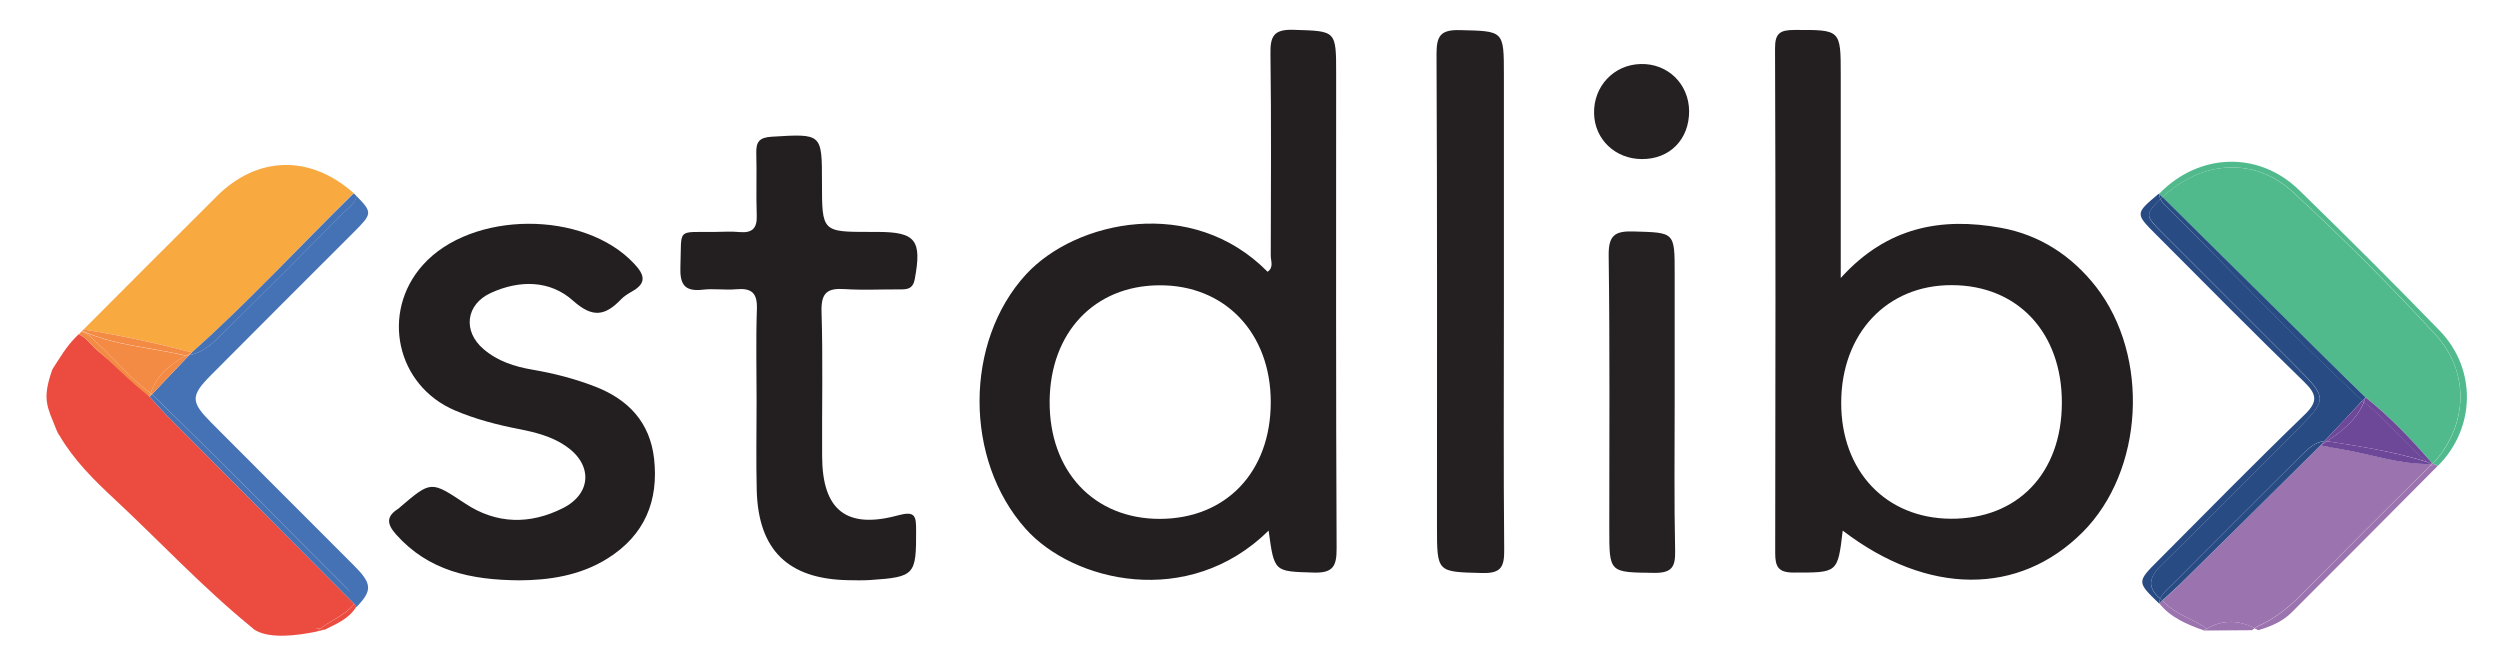
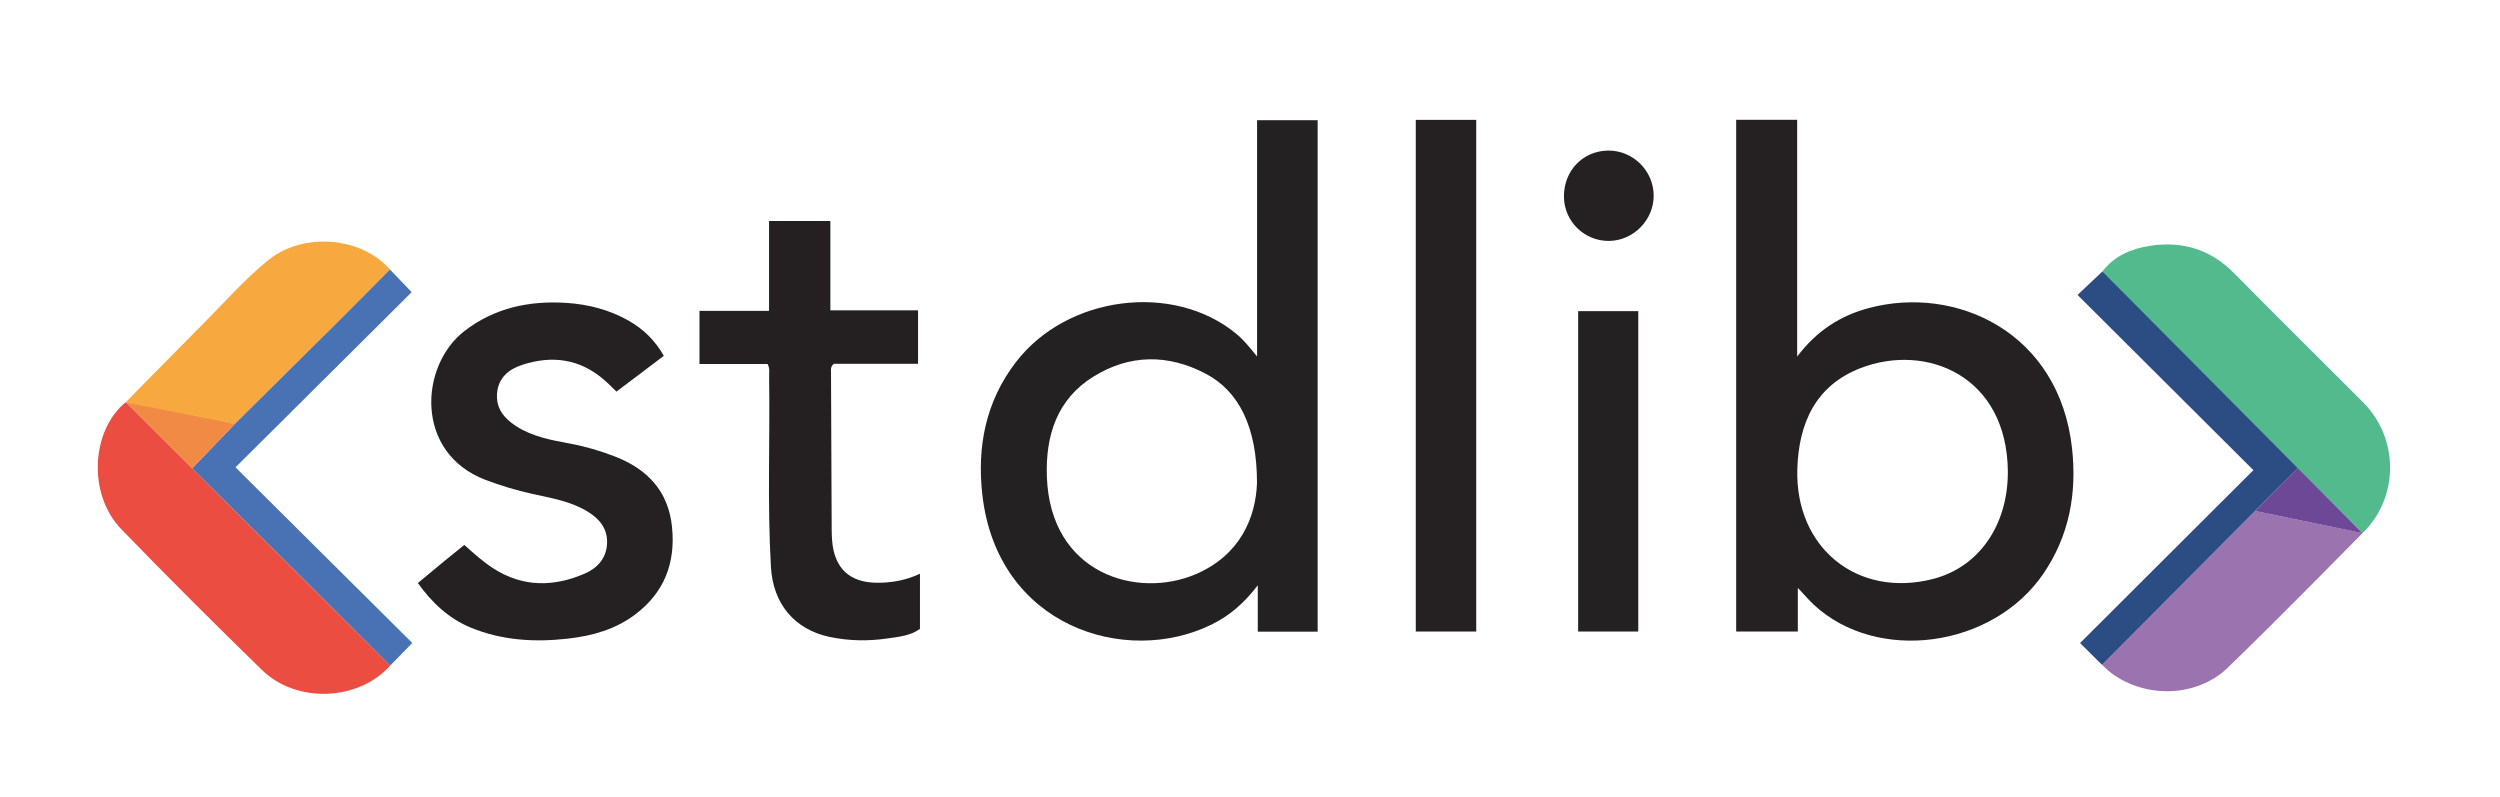
- <svg xmlns="http://www.w3.org/2000/svg" version="1.1" id="Layer_1" x="0px" y="0px" viewBox="0 0 1643.9 432" style="enable-background:new 0 0 1643.9 432;" xml:space="preserve">
-   <style type="text/css">
- 	.st0{fill:#FEFEFE;}
- 	.st1{fill:#F4A755;}
- 	.st2{fill:#88CCE0;}
- 	.st3{fill:#717174;}
- 	.st4{fill:#727275;}
- 	.st5{fill:#1B3F77;}
- 	.st6{fill:#146B93;}
- 	.st7{fill:#1896D3;}
- 	.st8{fill:#737376;}
- 	.st9{fill:#747477;}
- 	.st10{fill:#EBF0F4;}
- 	.st11{fill:#F0F4F8;}
- 	.st12{fill:#F39D42;}
- 	.st13{fill:#F4A049;}
- 	.st14{fill:#F3A149;}
- 	.st15{fill:#F3A048;}
- 	.st16{fill:#F4A34E;}
- 	.st17{fill:#F39B3E;}
- 	.st18{fill:#F39C40;}
- 	.st19{fill:#F29634;}
- 	.st20{fill:#F39D41;}
- 	.st21{fill:#F39E44;}
- 	.st22{fill:#F29838;}
- 	.st23{fill:#F2922D;}
- 	.st24{fill:#F39F47;}
- 	.st25{fill:#F29635;}
- 	.st26{fill:#E0F1F6;}
- 	.st27{fill:#E6F2F8;}
- 	.st28{fill:#C8DCEC;}
- 	.st29{fill:#FDFDFD;}
- 	.st30{fill:none;}
- 	.st31{fill:#F39A3D;}
- 	.st32{fill:#757578;}
- 	.st33{fill:#F39A3C;}
- 	.st34{fill:#F3993B;}
- 	.st35{fill:#F39839;}
- 	.st36{fill:#F29736;}
- 	.st37{fill:#F29839;}
- 	.st38{fill:#F29431;}
- 	.st39{fill:#F29737;}
- 	.st40{fill:#F29532;}
- 	.st41{fill:#F29533;}
- 	.st42{fill:#F2932E;}
- 	.st43{fill:#F29531;}
- 	.st44{fill:#F2902A;}
- 	.st45{fill:#F29029;}
- 	.st46{fill:#F2912B;}
- 	.st47{fill:#1595D2;}
- 	.st48{fill:#E1EAF4;}
- 	.st49{fill:#E2EFF7;}
- 	.st50{fill:#E1F1F7;}
- 	.st51{fill:#F1F1F1;}
- 	.st52{fill:#231F20;}
- 	.st53{fill:#231E1F;}
- 	.st54{fill:#EC4D40;}
- 	.st55{fill:#51BA8C;}
- 	.st56{fill:#262223;}
- 	.st57{fill:#F7A83F;}
- 	.st58{fill:#9B71B0;}
- 	.st59{fill:#4473B5;}
- 	.st60{fill:#252122;}
- 	.st61{fill:#264A83;}
- 	.st62{fill:#211D1E;}
- 	.st63{fill:#130C0E;}
- 	.st64{fill:#080000;}
- 	.st65{fill:#090000;}
- 	.st66{fill:#010000;}
- 	.st67{fill:#110B0C;}
- 	.st68{fill:#040203;}
- 	.st69{fill:#0C0708;}
- 	.st70{fill:#F48A44;}
- 	.st71{fill:#6D4897;}
- 	.st72{fill:#242021;}
- 	.st73{fill:#EC4C40;}
- 	.st74{fill:#51BA8D;}
- 	.st75{fill:#F8A940;}
- 	.st76{fill:#9B73AF;}
- 	.st77{fill:#4572B5;}
- 	.st78{fill:#284B84;}
- 	.st79{fill:#F38B45;}
- 	.st80{fill:#6D4798;}
- </style>
-   <g>
-     <path class="st52" d="M1315.7,149.8c-39-7.1-74.9-0.7-105.3,33c0-47.2,0-90.3,0-133.4c0-30.1,0-29.8-30.5-29.7   c-9.3,0-12.8,2.1-12.7,12.2c0.4,110.6,0.3,221.1,0.1,331.7c0,9.1,2,12.9,12.2,12.9c28.9,0,28.9,0.5,32.2-27.6   c55.9,42.8,115.9,42.9,157.7,1.1c40.3-40.3,44.5-115.6,8.8-161.5C1362.2,168.1,1341.2,154.4,1315.7,149.8z M1282.7,341.1   c-42.7-0.3-72.1-31.4-72-76.3c0.1-45.6,30.1-77.5,72.8-77.3c43.3,0.1,72.4,31.2,72.3,77.4C1355.7,311.2,1326.7,341.4,1282.7,341.1z   " />
-     <path class="st52" d="M878.6,48.5c0-28.8,0-28-28.2-28.9c-13-0.4-15.2,4.4-15,16c0.6,44.2,0.3,88.4,0.2,132.5   c0,3.5,2.1,7.8-2.1,10.6c-49.4-50.2-126-33.9-158.8,1.7c-40.7,44.3-40.8,122-0.2,167.4c31.1,34.8,106.9,53.1,159.7,1.1   c3.7,27.5,3.7,26.8,29.5,27.6c12.6,0.4,15.3-3.9,15.2-15.9C878.4,256.7,878.6,152.6,878.6,48.5z M762.6,341.2   c-43.3,0-72.7-31.3-72.4-77.3c0.3-45.2,29.4-76.1,72.1-76.3c43.1-0.3,73.3,31.3,73.3,76.8C835.6,310.3,806.3,341.1,762.6,341.2z" />
-     <path class="st52" d="M391.3,254.2c-13.4-5.2-27.1-8.7-41.1-11.1c-11.8-2-23-5.6-32.2-13.5c-13.9-11.8-11.7-29.5,4.8-37   c18.8-8.6,38.9-8.5,54.1,5.2c12.9,11.5,21.1,9.8,31.4-0.9c2-2.1,4.6-3.7,7.2-5.2c9.7-5.4,8.6-10.8,1.5-18.3   c-32.9-35.3-107-35-139,0.9c-27.9,31.3-17.3,79.3,21.2,95.6c13.6,5.8,27.9,9.5,42.4,12.3c10.6,2.1,21.2,4.8,30.3,11   c17.8,12,17.4,31.2-1.7,40.9c-21.6,10.9-43.7,10.7-64.3-3c-22.4-14.8-22.3-15.1-42.5,2.1c-0.4,0.3-0.7,0.7-1.1,1   c-7.9,5-8.6,9.7-1.8,17.3c21.2,23.7,48.6,29.9,81.1,30.1c18.7-0.1,39.6-2.8,58.1-14.5c24.2-15.2,33.5-37.8,30.4-65.5   C427.4,277.8,413.3,262.7,391.3,254.2z" />
-     <path class="st52" d="M555.5,190.1c12.2,0.8,24.5,0.1,36.8,0.2c4.8,0,8.1-0.7,9.2-6.7c4.8-25.7,0.7-31.1-24.7-31.1   c-1.5,0-2.9,0-4.4,0c-31.9,0-31.9,0-31.9-32.6c0-32.3,0-32-33.1-30c-7.7,0.5-10.3,3-10.1,10.6c0.4,13.7-0.2,27.5,0.3,41.2   c0.3,8.4-2.9,11.6-11.2,10.9c-5.4-0.5-10.8-0.2-16.2-0.1c-25.9,0.3-21.8-3-22.8,22.8c-0.4,11.3,2.4,16.6,14.6,15.2   c7.3-0.9,14.8,0.4,22.1-0.3c10.1-0.9,14,2.4,13.6,13.1c-0.7,20.1-0.2,40.2-0.2,60.4c0,19.6-0.4,39.3,0.1,58.9   c1.1,39.1,20.6,58.1,59.9,58.9c4.9,0.1,9.8,0.2,14.7-0.1c29.5-2,30.3-3.3,30.2-32.8c0-9.3-0.6-12.8-12-9.7   c-33.9,9.2-49.6-3.5-49.8-38.6c-0.2-31.9,0.6-63.8-0.4-95.7C539.9,192,544.5,189.4,555.5,190.1z" />
-     <path class="st72" d="M988.9,198.1c0-49.6,0-99.2,0-148.7c0-29.5,0-28.9-29-29.6c-12.6-0.3-15.3,3.7-15.3,15.7   c0.5,103.6,0.3,207.1,0.3,310.7c0,30.5,0,29.8,29.8,30.6c12.4,0.3,14.5-4.1,14.4-15.2C988.6,307,988.9,252.5,988.9,198.1z" />
-     <path class="st73" d="M37.2,282.9c0.3,0.8,1.2,2.7,1.8,3.3c9.5,16.3,22.8,29.5,36.5,42.2c29.7,27.7,57.2,57.3,89.1,83.4   c0.7,0.6,1.5,1.2,2.2,1.8c14.6-2.1,29.2-2.3,43.8-0.1c0.6-0.5,1.2-1,1.8-1.5c7-4.8,15-8.2,20.6-14.9c0,0,0,0,0,0   c-40.9-41.1-81.8-82.2-122.7-123.3c-4.1-4.1-7.9-8.6-11.9-12.9c0,0,0,0,0,0c-11.7-11.9-22.6-20.6-34.3-30.4   c-4.2-3.5-7.2-8.6-12.4-10.7c-0.5,0.5-1,1-1.5,1.5c-6.6,6.5-10.9,14.1-15.6,21.3c-0.1,0.1-0.9,2.2-0.9,2.4   C27.7,263.2,31.2,267.7,37.2,282.9z" />
-     <path class="st73" d="M233,397.1C233,397.1,233,397.1,233,397.1c-5.6,6.8-13.6,10.2-20.7,15c-0.5,0.5-1.1,1-1.8,1.5   c1,0.2,2,0.3,3,0.5c0,0,0,0,0,0l0,0c7.8-4,16.2-7.2,20.9-15.4c0,0,0,0,0,0C234,398.1,233.5,397.6,233,397.1z" />
-     <path class="st73" d="M166.4,412.8c-0.2,0.8,1.5,1.6,2.2,2c9.6,5.2,26.7,3.2,40.1,0.4c0.6-0.6,1.2-1.1,1.9-1.6   C196,411.3,170.2,398.5,166.4,412.8z" />
-     <path class="st73" d="M210.6,413.5c-0.7,0.5-1.4,1-1.9,1.6c1.6-0.3,3.3-0.7,4.9-1.2c0,0,0,0,0,0   C212.6,413.9,211.6,413.7,210.6,413.5z" />
-     <path class="st74" d="M1555.5,261.3C1555.5,261.3,1555.5,261.3,1555.5,261.3c16.3,13,30.5,27.9,44,43.6c0.7-0.7,1.3-1.3,2-2   c21.3-24.8,22.3-58.7-0.2-83c-30-32.5-61.2-63.8-93.7-93.7c-25.1-23-59.5-20.8-85.2,3c-0.2,0.2-0.3,0.3-0.5,0.5   c36.1,35.7,72.2,71.4,108.3,107.1C1538.6,245,1547.1,253.1,1555.5,261.3z" />
-     <path class="st74" d="M1422.5,129.2c25.7-23.8,60.1-26,85.2-3c32.5,29.9,63.8,61.2,93.7,93.7c22.4,24.3,21.5,58.3,0.2,83   c-0.7,0.7-1.3,1.3-2,2c0,0,0.1,0.1,0.1,0.1c0,0,0,0,0,0c0,0,0,0,0,0c1.2,0.4,2.4,0.7,3.6,1.1c0,0,0,0,0,0c0,0,0,0,0,0   c24.5-24.7,25.4-63.3,1-88.6c-30.4-31.3-61.3-62.1-92.6-92.6c-26.6-25.8-65.8-24.4-91.9,2.5c0,0,0,0,0,0c0.8,0.8,1.5,1.5,2.3,2.3   C1422.1,129.5,1422.3,129.3,1422.5,129.2z" />
-     <path class="st75" d="M232.5,127c-0.1-0.1-0.3-0.3-0.4-0.4c-28.4-24.9-62.8-24.1-89.3,2.2c-29.4,29.2-58.6,58.6-87.9,87.9   c24.1,3.6,47.8,9,71.3,15C163.4,198.6,197.1,161.9,232.5,127z" />
-     <path class="st76" d="M1482.6,413.1c0.5-0.3,1-0.7,1.5-1.1c11.4-4.9,20.7-12.5,29.4-21.3c28.2-28.5,56.5-56.8,85.1-85   c-0.3-0.2-0.6-0.5-0.9-0.7c-19.8,0.4-38.5-6.4-57.7-9.6c-4.7-0.8-9.4-1.7-14.1-2.6c-30.7,30.4-61.3,60.7-92,91   c-3.8,3.8-7.9,7.3-12,11c7.6,8.7,18.8,11.7,28.1,17.8c0.3,0.3,0.5,0.6,0.8,0.9C1461.3,407.4,1472,407.6,1482.6,413.1z" />
-     <path class="st76" d="M1450,412.6c-9.3-6.1-20.5-9.1-28.1-17.8c-0.7,0.6-1.4,1.3-2.1,1.9c0,0,0,0,0,0c7.6,9.5,18.3,13.9,29.3,17.8   c0,0,0,0,0,0c0.6-0.4,1.2-0.7,1.8-1.1C1450.5,413.2,1450.2,412.9,1450,412.6z" />
-     <path class="st76" d="M1599.1,306.2c-0.2-0.1-0.3-0.3-0.5-0.4c-28.5,28.1-56.9,56.5-85.1,85c-8.7,8.8-18,16.4-29.4,21.3   c-0.5,0.4-1,0.7-1.5,1.1c0.8,0.4,1.5,0.8,2.3,1.2c0,0,0,0,0,0c8.1-2.4,15.9-5.6,21.9-11.6c32.2-32.1,64.3-64.4,96.4-96.7   C1601.8,306.5,1600.5,306.6,1599.1,306.2z" />
-     <path class="st76" d="M1450.8,413.5c0.3,0.4,0.6,0.7,0.9,1.1c9.7-0.1,19.4-0.1,29.1-0.2c0.6-0.5,1.2-0.9,1.9-1.3   C1472,407.6,1461.3,407.4,1450.8,413.5z" />
-     <path class="st76" d="M1450.8,413.5c-0.6,0.3-1.2,0.7-1.8,1.1c0.9,0,1.8,0,2.7,0C1451.4,414.2,1451.1,413.9,1450.8,413.5z" />
-     <path class="st76" d="M1598.6,305.8c0.3-0.3,0.5-0.5,0.8-0.8c-0.6,0-1.2,0-1.7,0.1C1598,305.3,1598.3,305.5,1598.6,305.8z" />
-     <path class="st76" d="M1599.6,305C1599.6,305,1599.6,305,1599.6,305c-0.1,0-0.1,0-0.2,0c-0.3,0.3-0.5,0.5-0.8,0.8   c0.2,0.1,0.3,0.3,0.5,0.4c1.4,0.4,2.7,0.3,4-0.1c0,0,0,0,0,0C1602,305.7,1600.8,305.3,1599.6,305z" />
-     <path class="st60" d="M1101.2,263.6c0-27.9,0-55.9,0-83.8c0-27.4,0-26.8-26.8-27.6c-12.5-0.4-16.8,2.4-16.6,16   c0.8,59.8,0.4,119.6,0.4,179.4c0,29.3,0,28.7,29.7,29.1c11.6,0.1,13.8-4.1,13.6-14.5C1100.8,329.3,1101.2,296.4,1101.2,263.6z" />
-     <path class="st77" d="M226,139.7c-26.2,26.5-52.6,52.9-79.1,79.1c-6.5,6.4-13.1,13-22.6,14.8c-8.1,8.6-16.3,17.1-24.4,25.7   c43.6,42,85.8,85.4,128.7,128.1c2.4,2.4,5,8.5,5.7,11.9c10.8-11.2,10.4-15.5-1.8-27.7c-31.1-31.2-62.4-62.3-93.5-93.6   c-13.7-13.8-13.8-17.7-0.2-31.4c31.1-31.3,62.3-62.4,93.5-93.6c12.3-12.3,13-13.1,2.1-24.1C233.6,133.7,229.2,136.5,226,139.7z" />
-     <path class="st77" d="M228.6,387.4c-42.9-42.7-85.1-86.1-128.7-128.1c-0.5,0.5-1,1-1.5,1.6c0,0,0,0,0,0c0,0,0,0,0,0   c4,4.3,7.8,8.8,11.9,12.9c40.9,41.1,82.8,83.2,123.7,124.3c0.5-0.5,0-2,0.5-2.5C233.7,392.2,231,389.8,228.6,387.4z" />
-     <path class="st77" d="M126.2,231.7c-0.6,0.6-1.2,1.3-1.8,1.9c9.5-1.8,16.1-8.4,22.6-14.8c26.5-26.2,52.9-52.6,79.1-79.1   c3.2-3.2,7.6-6,8.4-10.7c-0.6-0.6-1.2-1.2-1.9-1.9C197.1,161.9,163.4,198.6,126.2,231.7z" />
-     <path class="st78" d="M1427.8,384.9c28.3-28.4,56.7-56.8,85.2-85.2c4.4-4.4,8.9-8.9,15.6-9.8c8.3-8.8,16.6-17.6,24.8-26.5   c-0.1-0.1-0.1-0.1-0.2-0.2c-44.5-41.4-86.4-85.5-129.6-128.3c-1.2-1.2-2.3-2.5-3-4.1c-10.4,10.4-9.9,11,1.3,22.3   c29.1,29.1,58.2,58.2,87.3,87.3c21.5,21.5,21.5,21.8,0.5,42.9c-29.4,29.4-58.7,59.1-88.4,88.2c-8.3,8.1-9.6,14.8-0.8,22.1   C1422,390.1,1425.1,387.6,1427.8,384.9z" />
-     <path class="st78" d="M1421.3,371.6c29.7-29.1,59-58.7,88.4-88.2c21-21.1,21-21.3-0.5-42.9c-29.1-29.1-58.2-58.2-87.3-87.3   c-11.2-11.2-11.7-11.9-1.3-22.3c-0.5-1.1-0.9-2.3-1-3.6c0,0,0,0,0,0c-15.7,13.1-15.7,13.1-1.8,27c32.3,32.3,64.3,64.8,97.1,96.6   c8.6,8.3,9.5,13.2,0.4,21.9c-32.5,31.4-64.1,63.6-96,95.6c-14.3,14.3-14.2,14.3,0.4,28.4c0,0,0,0,0,0c0.1-1.1,0.4-2.1,0.8-3.1   C1411.7,386.4,1413,379.7,1421.3,371.6z" />
-     <path class="st78" d="M1553.2,263.4c0.1,0.1,0.1,0.1,0.2,0.2c0.7-0.8,1.4-1.5,2.1-2.3c-8.4-8.2-16.9-16.3-25.2-24.6   c-36.1-35.7-72.2-71.4-108.3-107.1c-0.5,0.5-0.9,0.9-1.3,1.3c0.7,1.5,1.8,2.9,3,4.1C1466.8,177.8,1508.6,222,1553.2,263.4z" />
-     <path class="st78" d="M1422,129.7c-0.8-0.8-1.5-1.5-2.3-2.3c0.1,1.3,0.4,2.5,1,3.6C1421.1,130.6,1421.5,130.1,1422,129.7z" />
-     <path class="st78" d="M1525.8,292.9c0.9-1,1.8-1.9,2.7-2.9c-6.7,0.9-11.1,5.4-15.6,9.8c-28.4,28.3-56.8,56.7-85.2,85.2   c-2.7,2.7-5.8,5.2-7.3,8.7c0.3,0.2,0.6,0.5,0.9,0.7c0.1,0.2,0.3,0.3,0.4,0.5c4-3.6,8.1-7.2,12-11   C1464.5,353.6,1495.2,323.2,1525.8,292.9z" />
-     <path class="st78" d="M1421.4,394.4c-0.3-0.2-0.6-0.5-0.9-0.7c-0.4,0.9-0.7,2-0.8,3.1c0.7-0.6,1.4-1.3,2.1-1.9   C1421.7,394.7,1421.5,394.5,1421.4,394.4z" />
-     <path class="st60" d="M1078.8,42.1c-17.6,0.4-31.1,14.7-30.6,32.6c0.4,17,14,29.9,31.5,29.9c18.3,0.1,31.1-13,31-31.6   C1110.5,55.1,1096.6,41.6,1078.8,42.1z" />
-     <path class="st79" d="M99.1,258.6c3.9-11.9,12.7-19,23-24.7c-22.7-5.4-46.5-6.5-68.1-16.3c-0.2,0.2-0.4,0.4-0.6,0.6   c4.5,0.6,7.5,4.6,10.9,7.7C76,236.7,85.9,249.3,99.1,258.6z" />
-     <path class="st79" d="M64.1,230.5c11.7,9.8,19.5,18.8,34.3,30.4c0.2-0.8,0.4-1.5,0.7-2.3c-13.1-9.3-23.1-21.9-34.8-32.7   c-3.4-3.1-6.4-7.1-10.9-7.7c-0.5,0.6-1.1,1.1-1.6,1.7C56.9,221.9,59.9,227,64.1,230.5z" />
-     <path class="st79" d="M126.2,231.7c-23.6-6-47.3-11.4-71.3-15c-0.1,0.1-0.2,0.2-0.3,0.3c-0.2,0.2-0.3,0.4-0.5,0.5   c21.6,9.8,45.4,10.9,68.1,16.3C123.4,233.1,124.8,232.4,126.2,231.7z" />
-     <path class="st79" d="M99.9,259.3c8.1-8.6,16.3-17.1,24.4-25.7c-0.7,0.1-1.3,0.2-2,0.3c-0.1,0-0.1,0-0.2-0.1   c-10.3,5.8-19.1,12.9-23,24.7c0.1,0.1,0.2,0.2,0.3,0.2C99.6,259,99.7,259.1,99.9,259.3z" />
-     <path class="st79" d="M99.9,259.3c-0.2-0.2-0.3-0.3-0.5-0.5c-0.1-0.1-0.2-0.2-0.3-0.2c-0.2,0.7-0.5,1.5-0.7,2.3c0,0,0,0,0,0   C98.9,260.3,99.4,259.8,99.9,259.3z" />
-     <path class="st79" d="M124.3,233.6c0.6-0.6,1.2-1.3,1.8-1.9c-1.4,0.7-2.7,1.4-4.1,2.2c0.1,0,0.1,0,0.2,0.1   C123,233.8,123.7,233.7,124.3,233.6z" />
-     <path class="st80" d="M1530.1,290.1c22.3,3.5,44.5,6.9,66.1,13.7c-14.9-12.1-26.5-27.7-41.7-39.5   C1549.6,276.1,1540.2,283.4,1530.1,290.1z" />
-     <path class="st80" d="M1555.5,261.3C1555.5,261.3,1555.5,261.3,1555.5,261.3C1555.5,261.3,1555.5,261.3,1555.5,261.3   c-0.3,1.1-0.7,2.1-1.1,3.1c15.2,11.8,26.8,27.5,41.7,39.5c1.1,0.4,2.2,0.7,3.3,1.1c0,0,0,0,0.1-0.1   C1586,289.2,1571.7,274.2,1555.5,261.3z" />
-     <path class="st80" d="M1599.6,305C1599.6,305,1599.6,305,1599.6,305C1599.6,305,1599.5,304.9,1599.6,305c-0.1-0.1-0.1-0.1-0.1,0   C1599.5,305,1599.5,305,1599.6,305z" />
-     <path class="st80" d="M1530.1,290.1c-1.4,0.9-2.8,1.8-4.2,2.8c4.7,0.9,9.4,1.8,14.1,2.6c19.2,3.2,37.9,10,57.7,9.6   c-0.5-0.4-1-0.8-1.5-1.2C1574.6,297,1552.3,293.6,1530.1,290.1z" />
-     <path class="st80" d="M1596.1,303.9c0.5,0.4,1,0.8,1.5,1.2c0.6,0,1.2,0,1.7-0.1c0,0,0,0,0.1,0   C1598.3,304.6,1597.2,304.2,1596.1,303.9z" />
-     <path class="st80" d="M1599.4,305c0.1,0,0.1,0,0.2,0C1599.5,305,1599.5,305,1599.4,305C1599.4,305,1599.4,305,1599.4,305z" />
-     <path class="st80" d="M1530.1,290.1c10.1-6.7,19.6-14,24.3-25.8c-0.3-0.3-0.7-0.5-1-0.8c-8.3,8.8-16.6,17.6-24.8,26.5   c0.1,0,0.2,0,0.4-0.1C1529.3,290,1529.7,290.1,1530.1,290.1z" />
-     <path class="st80" d="M1555.5,261.3C1555.5,261.3,1555.5,261.3,1555.5,261.3c-0.7,0.7-1.4,1.5-2.1,2.3c0.3,0.3,0.7,0.5,1,0.8   C1554.8,263.3,1555.2,262.3,1555.5,261.3z" />
-     <path class="st80" d="M1528.9,289.9c-0.1,0-0.2,0-0.4,0.1c-0.9,1-1.8,1.9-2.7,2.9c1.4-0.9,2.8-1.8,4.2-2.8   C1529.7,290.1,1529.3,290,1528.9,289.9z" />
-   </g>
+ <svg xmlns="http://www.w3.org/2000/svg" version="1.1" id="Layer_1" x="0px" y="0px" width="455px" height="145px" viewBox="0 0 455 145" enable-background="new 0 0 455 145" xml:space="preserve">
+   <path fill-rule="evenodd" clip-rule="evenodd" fill="#252122" d="M315.984,21.806c3.661,0,7.258,0,11.102,0  c0,7.194,0,14.306,0,21.418c0,7.039,0,14.078,0,21.669c3.569-4.709,7.861-7.446,13.023-8.823c15.893-4.241,34.7,4.372,37.007,25.56  c0.892,8.182-0.513,15.913-5.253,22.829c-9.227,13.461-30.197,16.293-41.721,5.629c-0.966-0.894-1.815-1.911-2.939-3.105  c0,2.726,0,5.28,0,7.954c-3.864,0-7.469,0-11.219,0C315.984,83.921,315.984,52.915,315.984,21.806z M365.431,85.84  c-0.146-17.537-14.92-23.431-26.775-18.858c-8.229,3.174-11.298,10.046-11.543,18.407c-0.42,14.334,10.962,23.514,24.693,19.982  C360.146,103.227,365.452,95.62,365.431,85.84z" />
+   <path fill-rule="evenodd" clip-rule="evenodd" fill="#242122" d="M228.787,64.879c0-14.613,0-28.727,0-43.008  c3.71,0,7.297,0,11.025,0c0,30.975,0,61.989,0,93.096c-3.59,0-7.136,0-10.897,0c0-2.646,0-5.236,0-8.446  c-2.532,3.326-5.207,5.575-8.42,7.152c-15.648,7.679-38.978,0.342-41.708-23.614c-1-8.782,0.625-16.998,6.09-24.133  c9.298-12.142,28.669-14.605,40.083-5.208C226.297,61.818,227.386,63.136,228.787,64.879z M228.773,87.924  c0.014-10.198-3.29-16.739-9.359-19.923c-6.823-3.579-13.797-3.543-20.368,0.517c-6.713,4.147-8.783,10.812-8.514,18.282  c0.638,17.674,16.438,22.27,27.102,17.699C225.775,101.01,228.545,94.12,228.773,87.924z" />
+   <path fill-rule="evenodd" clip-rule="evenodd" fill="#252122" d="M76.051,106.116c1.657-1.376,3.268-2.723,4.89-4.057  c1.164-0.957,2.342-1.897,3.56-2.882c1.774,1.58,3.437,3.089,5.329,4.299c5.369,3.431,10.974,3.358,16.628,0.902  c2.289-0.995,3.896-2.779,4.025-5.441c0.128-2.661-1.325-4.471-3.481-5.799c-3.103-1.912-6.644-2.479-10.114-3.25  c-2.902-0.645-5.74-1.494-8.517-2.548c-12.944-4.914-12.044-20.81-3.789-27.134c5.474-4.193,11.752-5.508,18.468-5.082  c3.986,0.253,7.819,1.235,11.33,3.22c2.691,1.521,4.843,3.608,6.435,6.415c-2.862,2.164-5.698,4.308-8.614,6.513  c-0.79-0.753-1.51-1.502-2.294-2.176c-4.409-3.792-9.417-4.458-14.828-2.708c-2.488,0.805-4.347,2.345-4.609,5.125  c-0.258,2.744,1.235,4.603,3.429,6.024c2.959,1.918,6.337,2.548,9.711,3.169c2.865,0.528,5.643,1.336,8.351,2.392  c5.881,2.294,9.679,6.298,10.346,12.791c0.671,6.542-1.39,11.962-6.74,15.975c-3.597,2.698-7.764,3.857-12.14,4.359  c-6.049,0.693-12.008,0.358-17.718-1.984C81.685,112.586,78.65,109.725,76.051,106.116z" />
+   <path fill-rule="evenodd" clip-rule="evenodd" fill="#242021" d="M167.433,104.418c0,3.515,0,6.733,0,10.041  c-1.776,1.272-3.88,1.442-5.953,1.743c-3.499,0.507-6.992,0.449-10.442-0.271c-6.433-1.342-10.341-6.043-10.727-12.702  c-0.669-11.553-0.161-23.115-0.331-34.672c-0.01-0.709,0.175-1.447-0.277-2.305c-4.058,0-8.192,0-12.398,0c0-3.266,0-6.353,0-9.674  c4.173,0,8.354,0,12.663,0c0-5.564,0-10.896,0-16.36c3.737,0,7.344,0,11.159,0c0,5.352,0,10.734,0,16.259c5.403,0,10.604,0,15.956,0  c0,3.269,0,6.398,0,9.735c-5.175,0-10.366,0-15.328,0c-0.638,0.565-0.513,1.056-0.511,1.499c0.034,9.579,0.077,19.157,0.123,28.735  c0.003,0.66,0.026,1.322,0.081,1.98c0.417,5.042,3.221,7.639,8.257,7.635C162.292,106.059,164.81,105.649,167.433,104.418z" />
+   <path fill-rule="evenodd" clip-rule="evenodd" fill="#252122" d="M268.674,114.941c-3.646,0-7.252,0-11.001,0  c0-31.043,0-62.058,0-93.131c3.7,0,7.301,0,11.001,0C268.674,52.885,268.674,83.853,268.674,114.941z" />
+   <path fill-rule="evenodd" clip-rule="evenodd" fill="#EB4D41" d="M71.013,121.138c-5.795,6.454-17.008,6.96-23.357,0.779  c-8.647-8.418-17.19-16.949-25.59-25.615c-6.11-6.303-5.529-17.968,0.863-23.139l0.011,0.081  C23.25,73.583,70,120.084,71.013,121.138z" />
+   <path fill-rule="evenodd" clip-rule="evenodd" fill="#52BA8D" d="M382.627,49.414c2.174-2.84,5.267-4.148,8.612-4.669  c5.878-0.915,11.051,0.607,15.342,4.952c7.788,7.883,15.662,15.681,23.499,23.516c6.586,6.586,6.544,17.398-0.091,23.809  c-0.065-0.038-32.671-32.516-41.958-41.908C386.193,53.255,384.04,51.679,382.627,49.414z" />
+   <path fill-rule="evenodd" clip-rule="evenodd" fill="#F7A940" d="M22.929,73.163c0,0,9.33-9.502,14.029-14.219  c3.909-3.922,7.567-8.127,11.879-11.609c6.391-5.161,16.965-4.237,22.132,1.718c-3.247,3.263-6.479,6.542-9.744,9.787  c-6.156,6.119-12.332,12.219-18.5,18.327C36,76.281,29.594,74.906,22.94,73.244L22.929,73.163z" />
+   <path fill-rule="evenodd" clip-rule="evenodd" fill="#9B73AF" d="M429.989,97.021c0,0-16.194,16.471-24.513,24.478  c-5.633,5.424-14.922,5.67-21.186,1.023c-0.627-0.466-1.729-1.538-1.729-1.538l27.875-27.976L429.989,97.021z" />
+   <path fill-rule="evenodd" clip-rule="evenodd" fill="#242122" d="M287.223,56.621c3.75,0,7.298,0,10.942,0  c0,19.465,0,38.854,0,58.315c-3.675,0-7.275,0-10.942,0C287.223,95.474,287.223,76.136,287.223,56.621z" />
+   <polygon fill-rule="evenodd" clip-rule="evenodd" fill="#2B4D84" points="382.562,121 378.571,117.032 410.117,85.569   378.109,53.678 382.628,49.414 418.189,85.205 " />
+   <path fill-rule="evenodd" clip-rule="evenodd" fill="#4872B3" d="M42.726,77.166c0,0,12.343-12.208,18.5-18.327  c3.265-3.245,6.497-6.523,9.744-9.787c1.27,1.319,2.539,2.639,3.959,4.116C64.317,63.721,53.674,74.304,42.863,85.054  c10.852,10.784,21.498,21.362,32.171,31.968c-1.469,1.504-2.746,2.811-4.021,4.116c-11.991-12.009-36.044-35.903-36.044-35.903  L42.726,77.166z" />
+   <path fill-rule="evenodd" clip-rule="evenodd" fill="#252122" d="M292.707,27.406c4.473-0.037,8.209,3.632,8.263,8.115  c0.054,4.457-3.615,8.245-8.065,8.326c-4.509,0.083-8.232-3.534-8.269-8.031C284.598,31.073,288.081,27.444,292.707,27.406z" />
+   <polygon fill-rule="evenodd" clip-rule="evenodd" fill="#F18A45" points="42.726,77.166 34.969,85.25 22.94,73.244 " />
+   <polygon fill-rule="evenodd" clip-rule="evenodd" fill="#6D4897" points="410.438,93.009 418.178,85.178 429.969,97.031 " />
</svg>
